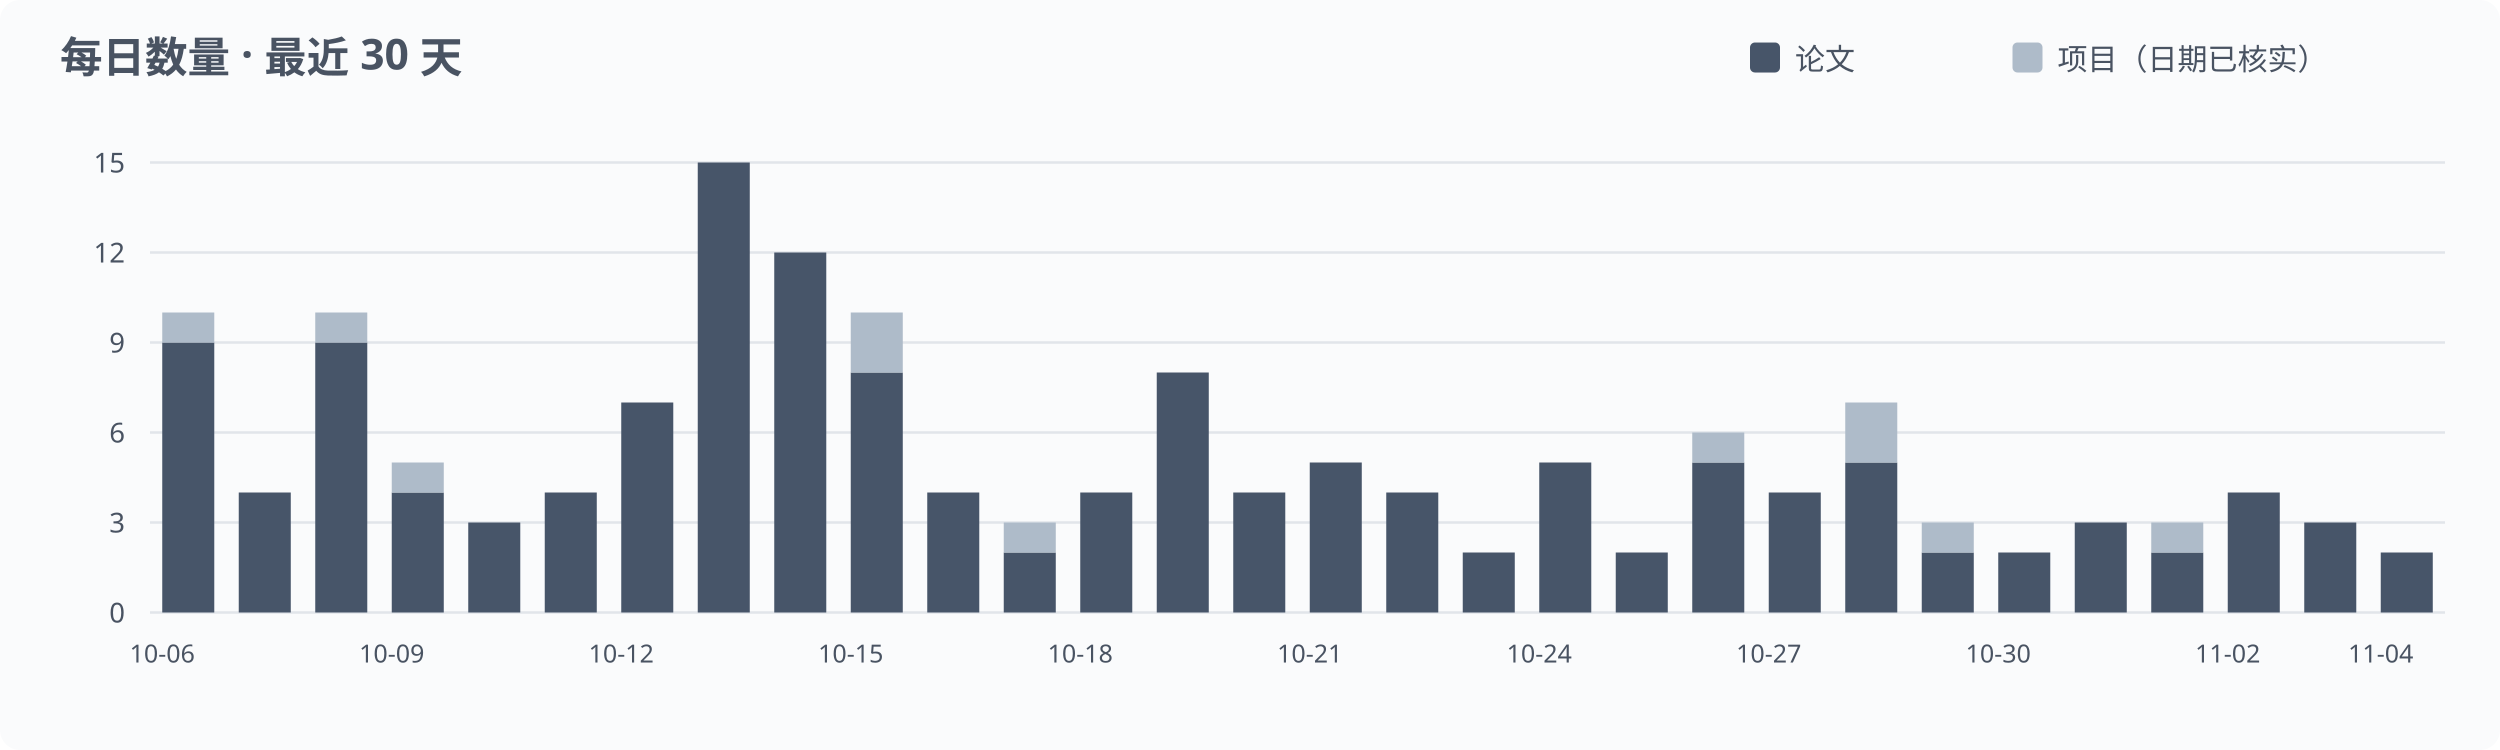
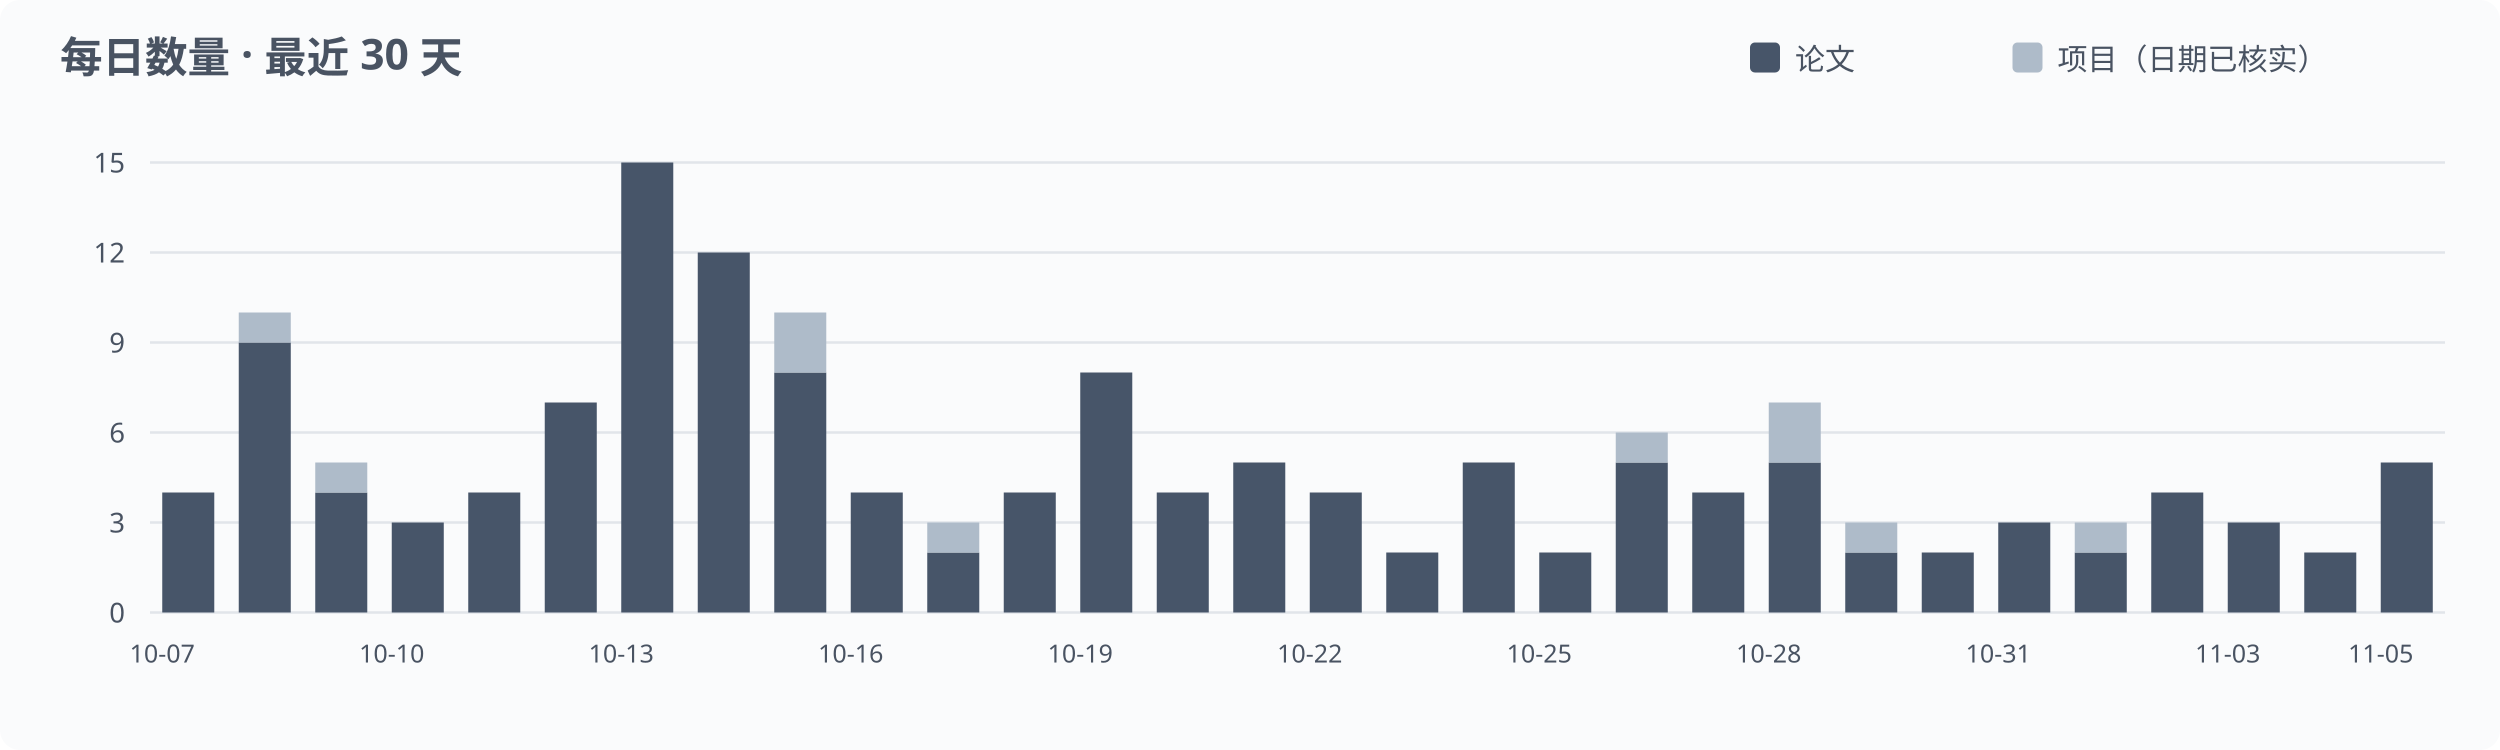
<svg xmlns="http://www.w3.org/2000/svg" width="1000" height="300" viewBox="0 0 1000 300" role="img" aria-labelledby="title desc">
  <rect width="100%" height="100%" rx="8" fill="#fafbfc" />
  <g font-family="system-ui,sans-serif" fill="#495362">
    <text x="24" y="29" font-size="17" font-weight="600">每日数量 · 最近 30 天</text>
    <rect x="700" y="17" width="12" height="12" rx="2" fill="#475569" />
    <text x="718" y="28" font-size="12">论文</text>
    <rect x="805" y="17" width="12" height="12" rx="2" fill="#aebbc9" />
    <text x="823" y="28" font-size="12">项目（日期已核实）</text>
    <path d="M60 245.0H978" stroke="#e1e5ea" />
    <text x="50" y="249.0" text-anchor="end" font-size="11">0</text>
    <path d="M60 209.0H978" stroke="#e1e5ea" />
    <text x="50" y="213.0" text-anchor="end" font-size="11">3</text>
    <path d="M60 173.0H978" stroke="#e1e5ea" />
    <text x="50" y="177.0" text-anchor="end" font-size="11">6</text>
    <path d="M60 137.0H978" stroke="#e1e5ea" />
    <text x="50" y="141.0" text-anchor="end" font-size="11">9</text>
    <path d="M60 101.0H978" stroke="#e1e5ea" />
    <text x="50" y="105.0" text-anchor="end" font-size="11">12</text>
    <path d="M60 65.0H978" stroke="#e1e5ea" />
    <text x="50" y="69.0" text-anchor="end" font-size="11">15</text>
-     <rect x="64.90" y="137.00" width="20.81" height="108.00" fill="#475569" />
-     <rect x="64.90" y="125.00" width="20.81" height="12.00" fill="#aebbc9" />
-     <text x="64.90" y="265" text-anchor="middle" font-size="10">10-06</text>
-     <rect x="95.50" y="197.00" width="20.81" height="48.00" fill="#475569" />
-     <rect x="95.50" y="197.00" width="20.81" height="0.00" fill="#aebbc9" />
-     <rect x="126.10" y="137.00" width="20.81" height="108.00" fill="#475569" />
-     <rect x="126.10" y="125.00" width="20.81" height="12.00" fill="#aebbc9" />
-     <rect x="156.70" y="197.00" width="20.81" height="48.00" fill="#475569" />
-     <rect x="156.70" y="185.00" width="20.81" height="12.00" fill="#aebbc9" />
-     <text x="156.70" y="265" text-anchor="middle" font-size="10">10-09</text>
-     <rect x="187.30" y="209.00" width="20.81" height="36.00" fill="#475569" />
-     <rect x="187.30" y="209.00" width="20.81" height="0.00" fill="#aebbc9" />
-     <rect x="217.90" y="197.00" width="20.81" height="48.00" fill="#475569" />
-     <rect x="217.90" y="197.00" width="20.81" height="0.00" fill="#aebbc9" />
-     <rect x="248.50" y="161.00" width="20.81" height="84.00" fill="#475569" />
-     <rect x="248.50" y="161.00" width="20.81" height="0.00" fill="#aebbc9" />
-     <text x="248.50" y="265" text-anchor="middle" font-size="10">10-12</text>
-     <rect x="279.10" y="65.00" width="20.81" height="180.00" fill="#475569" />
-     <rect x="279.10" y="65.00" width="20.81" height="0.00" fill="#aebbc9" />
-     <rect x="309.70" y="101.00" width="20.81" height="144.00" fill="#475569" />
-     <rect x="309.70" y="101.00" width="20.81" height="0.00" fill="#aebbc9" />
-     <rect x="340.30" y="149.00" width="20.81" height="96.00" fill="#475569" />
-     <rect x="340.30" y="125.00" width="20.81" height="24.00" fill="#aebbc9" />
-     <text x="340.30" y="265" text-anchor="middle" font-size="10">10-15</text>
-     <rect x="370.90" y="197.00" width="20.81" height="48.00" fill="#475569" />
-     <rect x="370.90" y="197.00" width="20.81" height="0.00" fill="#aebbc9" />
-     <rect x="401.50" y="221.00" width="20.81" height="24.00" fill="#475569" />
-     <rect x="401.50" y="209.00" width="20.81" height="12.00" fill="#aebbc9" />
-     <rect x="432.10" y="197.00" width="20.81" height="48.00" fill="#475569" />
-     <rect x="432.10" y="197.00" width="20.81" height="0.00" fill="#aebbc9" />
-     <text x="432.10" y="265" text-anchor="middle" font-size="10">10-18</text>
-     <rect x="462.70" y="149.00" width="20.81" height="96.00" fill="#475569" />
-     <rect x="462.70" y="149.00" width="20.81" height="0.00" fill="#aebbc9" />
-     <rect x="493.30" y="197.00" width="20.81" height="48.00" fill="#475569" />
-     <rect x="493.30" y="197.00" width="20.81" height="0.00" fill="#aebbc9" />
-     <rect x="523.90" y="185.00" width="20.81" height="60.00" fill="#475569" />
-     <rect x="523.90" y="185.00" width="20.81" height="0.00" fill="#aebbc9" />
-     <text x="523.90" y="265" text-anchor="middle" font-size="10">10-21</text>
-     <rect x="554.50" y="197.00" width="20.81" height="48.00" fill="#475569" />
-     <rect x="554.50" y="197.00" width="20.81" height="0.00" fill="#aebbc9" />
-     <rect x="585.10" y="221.00" width="20.81" height="24.00" fill="#475569" />
-     <rect x="585.10" y="221.00" width="20.81" height="0.00" fill="#aebbc9" />
-     <rect x="615.70" y="185.00" width="20.81" height="60.00" fill="#475569" />
-     <rect x="615.70" y="185.00" width="20.81" height="0.00" fill="#aebbc9" />
-     <text x="615.70" y="265" text-anchor="middle" font-size="10">10-24</text>
-     <rect x="646.30" y="221.00" width="20.81" height="24.00" fill="#475569" />
-     <rect x="646.30" y="221.00" width="20.81" height="0.00" fill="#aebbc9" />
-     <rect x="676.90" y="185.00" width="20.81" height="60.00" fill="#475569" />
-     <rect x="676.90" y="173.00" width="20.81" height="12.00" fill="#aebbc9" />
-     <rect x="707.50" y="197.00" width="20.81" height="48.00" fill="#475569" />
-     <rect x="707.50" y="197.00" width="20.81" height="0.00" fill="#aebbc9" />
-     <text x="707.50" y="265" text-anchor="middle" font-size="10">10-27</text>
-     <rect x="738.10" y="185.00" width="20.81" height="60.00" fill="#475569" />
-     <rect x="738.10" y="161.00" width="20.81" height="24.00" fill="#aebbc9" />
+     <rect x="64.90" y="197.00" width="20.81" height="48.00" fill="#475569" />
+     <rect x="64.90" y="197.00" width="20.81" height="0.00" fill="#aebbc9" />
+     <text x="64.90" y="265" text-anchor="middle" font-size="10">10-07</text>
+     <rect x="95.50" y="137.00" width="20.81" height="108.00" fill="#475569" />
+     <rect x="95.50" y="125.00" width="20.81" height="12.00" fill="#aebbc9" />
+     <rect x="126.10" y="197.00" width="20.81" height="48.00" fill="#475569" />
+     <rect x="126.10" y="185.00" width="20.81" height="12.00" fill="#aebbc9" />
+     <rect x="156.70" y="209.00" width="20.81" height="36.00" fill="#475569" />
+     <rect x="156.70" y="209.00" width="20.81" height="0.00" fill="#aebbc9" />
+     <text x="156.70" y="265" text-anchor="middle" font-size="10">10-10</text>
+     <rect x="187.30" y="197.00" width="20.81" height="48.00" fill="#475569" />
+     <rect x="187.30" y="197.00" width="20.81" height="0.00" fill="#aebbc9" />
+     <rect x="217.90" y="161.00" width="20.81" height="84.00" fill="#475569" />
+     <rect x="217.90" y="161.00" width="20.81" height="0.00" fill="#aebbc9" />
+     <rect x="248.50" y="65.00" width="20.81" height="180.00" fill="#475569" />
+     <rect x="248.50" y="65.00" width="20.81" height="0.00" fill="#aebbc9" />
+     <text x="248.50" y="265" text-anchor="middle" font-size="10">10-13</text>
+     <rect x="279.10" y="101.00" width="20.81" height="144.00" fill="#475569" />
+     <rect x="279.10" y="101.00" width="20.81" height="0.00" fill="#aebbc9" />
+     <rect x="309.70" y="149.00" width="20.81" height="96.00" fill="#475569" />
+     <rect x="309.70" y="125.00" width="20.81" height="24.00" fill="#aebbc9" />
+     <rect x="340.30" y="197.00" width="20.81" height="48.00" fill="#475569" />
+     <rect x="340.30" y="197.00" width="20.81" height="0.00" fill="#aebbc9" />
+     <text x="340.30" y="265" text-anchor="middle" font-size="10">10-16</text>
+     <rect x="370.90" y="221.00" width="20.81" height="24.00" fill="#475569" />
+     <rect x="370.90" y="209.00" width="20.81" height="12.00" fill="#aebbc9" />
+     <rect x="401.50" y="197.00" width="20.81" height="48.00" fill="#475569" />
+     <rect x="401.50" y="197.00" width="20.81" height="0.00" fill="#aebbc9" />
+     <rect x="432.10" y="149.00" width="20.81" height="96.00" fill="#475569" />
+     <rect x="432.10" y="149.00" width="20.81" height="0.00" fill="#aebbc9" />
+     <text x="432.10" y="265" text-anchor="middle" font-size="10">10-19</text>
+     <rect x="462.70" y="197.00" width="20.81" height="48.00" fill="#475569" />
+     <rect x="462.70" y="197.00" width="20.81" height="0.00" fill="#aebbc9" />
+     <rect x="493.30" y="185.00" width="20.81" height="60.00" fill="#475569" />
+     <rect x="493.30" y="185.00" width="20.81" height="0.00" fill="#aebbc9" />
+     <rect x="523.90" y="197.00" width="20.81" height="48.00" fill="#475569" />
+     <rect x="523.90" y="197.00" width="20.81" height="0.00" fill="#aebbc9" />
+     <text x="523.90" y="265" text-anchor="middle" font-size="10">10-22</text>
+     <rect x="554.50" y="221.00" width="20.81" height="24.00" fill="#475569" />
+     <rect x="554.50" y="221.00" width="20.81" height="0.00" fill="#aebbc9" />
+     <rect x="585.10" y="185.00" width="20.81" height="60.00" fill="#475569" />
+     <rect x="585.10" y="185.00" width="20.81" height="0.00" fill="#aebbc9" />
+     <rect x="615.70" y="221.00" width="20.81" height="24.00" fill="#475569" />
+     <rect x="615.70" y="221.00" width="20.81" height="0.00" fill="#aebbc9" />
+     <text x="615.70" y="265" text-anchor="middle" font-size="10">10-25</text>
+     <rect x="646.30" y="185.00" width="20.81" height="60.00" fill="#475569" />
+     <rect x="646.30" y="173.00" width="20.81" height="12.00" fill="#aebbc9" />
+     <rect x="676.90" y="197.00" width="20.81" height="48.00" fill="#475569" />
+     <rect x="676.90" y="197.00" width="20.81" height="0.00" fill="#aebbc9" />
+     <rect x="707.50" y="185.00" width="20.81" height="60.00" fill="#475569" />
+     <rect x="707.50" y="161.00" width="20.81" height="24.00" fill="#aebbc9" />
+     <text x="707.50" y="265" text-anchor="middle" font-size="10">10-28</text>
+     <rect x="738.10" y="221.00" width="20.81" height="24.00" fill="#475569" />
+     <rect x="738.10" y="209.00" width="20.81" height="12.00" fill="#aebbc9" />
    <rect x="768.70" y="221.00" width="20.81" height="24.00" fill="#475569" />
-     <rect x="768.70" y="209.00" width="20.81" height="12.00" fill="#aebbc9" />
-     <rect x="799.30" y="221.00" width="20.81" height="24.00" fill="#475569" />
-     <rect x="799.30" y="221.00" width="20.81" height="0.00" fill="#aebbc9" />
-     <text x="799.30" y="265" text-anchor="middle" font-size="10">10-30</text>
-     <rect x="829.90" y="209.00" width="20.81" height="36.00" fill="#475569" />
-     <rect x="829.90" y="209.00" width="20.81" height="0.00" fill="#aebbc9" />
-     <rect x="860.50" y="221.00" width="20.81" height="24.00" fill="#475569" />
-     <rect x="860.50" y="209.00" width="20.81" height="12.00" fill="#aebbc9" />
-     <rect x="891.10" y="197.00" width="20.81" height="48.00" fill="#475569" />
-     <rect x="891.10" y="197.00" width="20.81" height="0.00" fill="#aebbc9" />
-     <text x="891.10" y="265" text-anchor="middle" font-size="10">11-02</text>
-     <rect x="921.70" y="209.00" width="20.81" height="36.00" fill="#475569" />
-     <rect x="921.70" y="209.00" width="20.81" height="0.00" fill="#aebbc9" />
-     <rect x="952.30" y="221.00" width="20.81" height="24.00" fill="#475569" />
-     <rect x="952.30" y="221.00" width="20.81" height="0.00" fill="#aebbc9" />
-     <text x="952.30" y="265" text-anchor="middle" font-size="10">11-04</text>
+     <rect x="768.70" y="221.00" width="20.81" height="0.00" fill="#aebbc9" />
+     <rect x="799.30" y="209.00" width="20.81" height="36.00" fill="#475569" />
+     <rect x="799.30" y="209.00" width="20.81" height="0.00" fill="#aebbc9" />
+     <text x="799.30" y="265" text-anchor="middle" font-size="10">10-31</text>
+     <rect x="829.90" y="221.00" width="20.81" height="24.00" fill="#475569" />
+     <rect x="829.90" y="209.00" width="20.81" height="12.00" fill="#aebbc9" />
+     <rect x="860.50" y="197.00" width="20.81" height="48.00" fill="#475569" />
+     <rect x="860.50" y="197.00" width="20.81" height="0.00" fill="#aebbc9" />
+     <rect x="891.10" y="209.00" width="20.81" height="36.00" fill="#475569" />
+     <rect x="891.10" y="209.00" width="20.81" height="0.00" fill="#aebbc9" />
+     <text x="891.10" y="265" text-anchor="middle" font-size="10">11-03</text>
+     <rect x="921.70" y="221.00" width="20.81" height="24.00" fill="#475569" />
+     <rect x="921.70" y="221.00" width="20.81" height="0.00" fill="#aebbc9" />
+     <rect x="952.30" y="185.00" width="20.81" height="60.00" fill="#475569" />
+     <rect x="952.30" y="185.00" width="20.81" height="0.00" fill="#aebbc9" />
+     <text x="952.30" y="265" text-anchor="middle" font-size="10">11-05</text>
  </g>
</svg>
